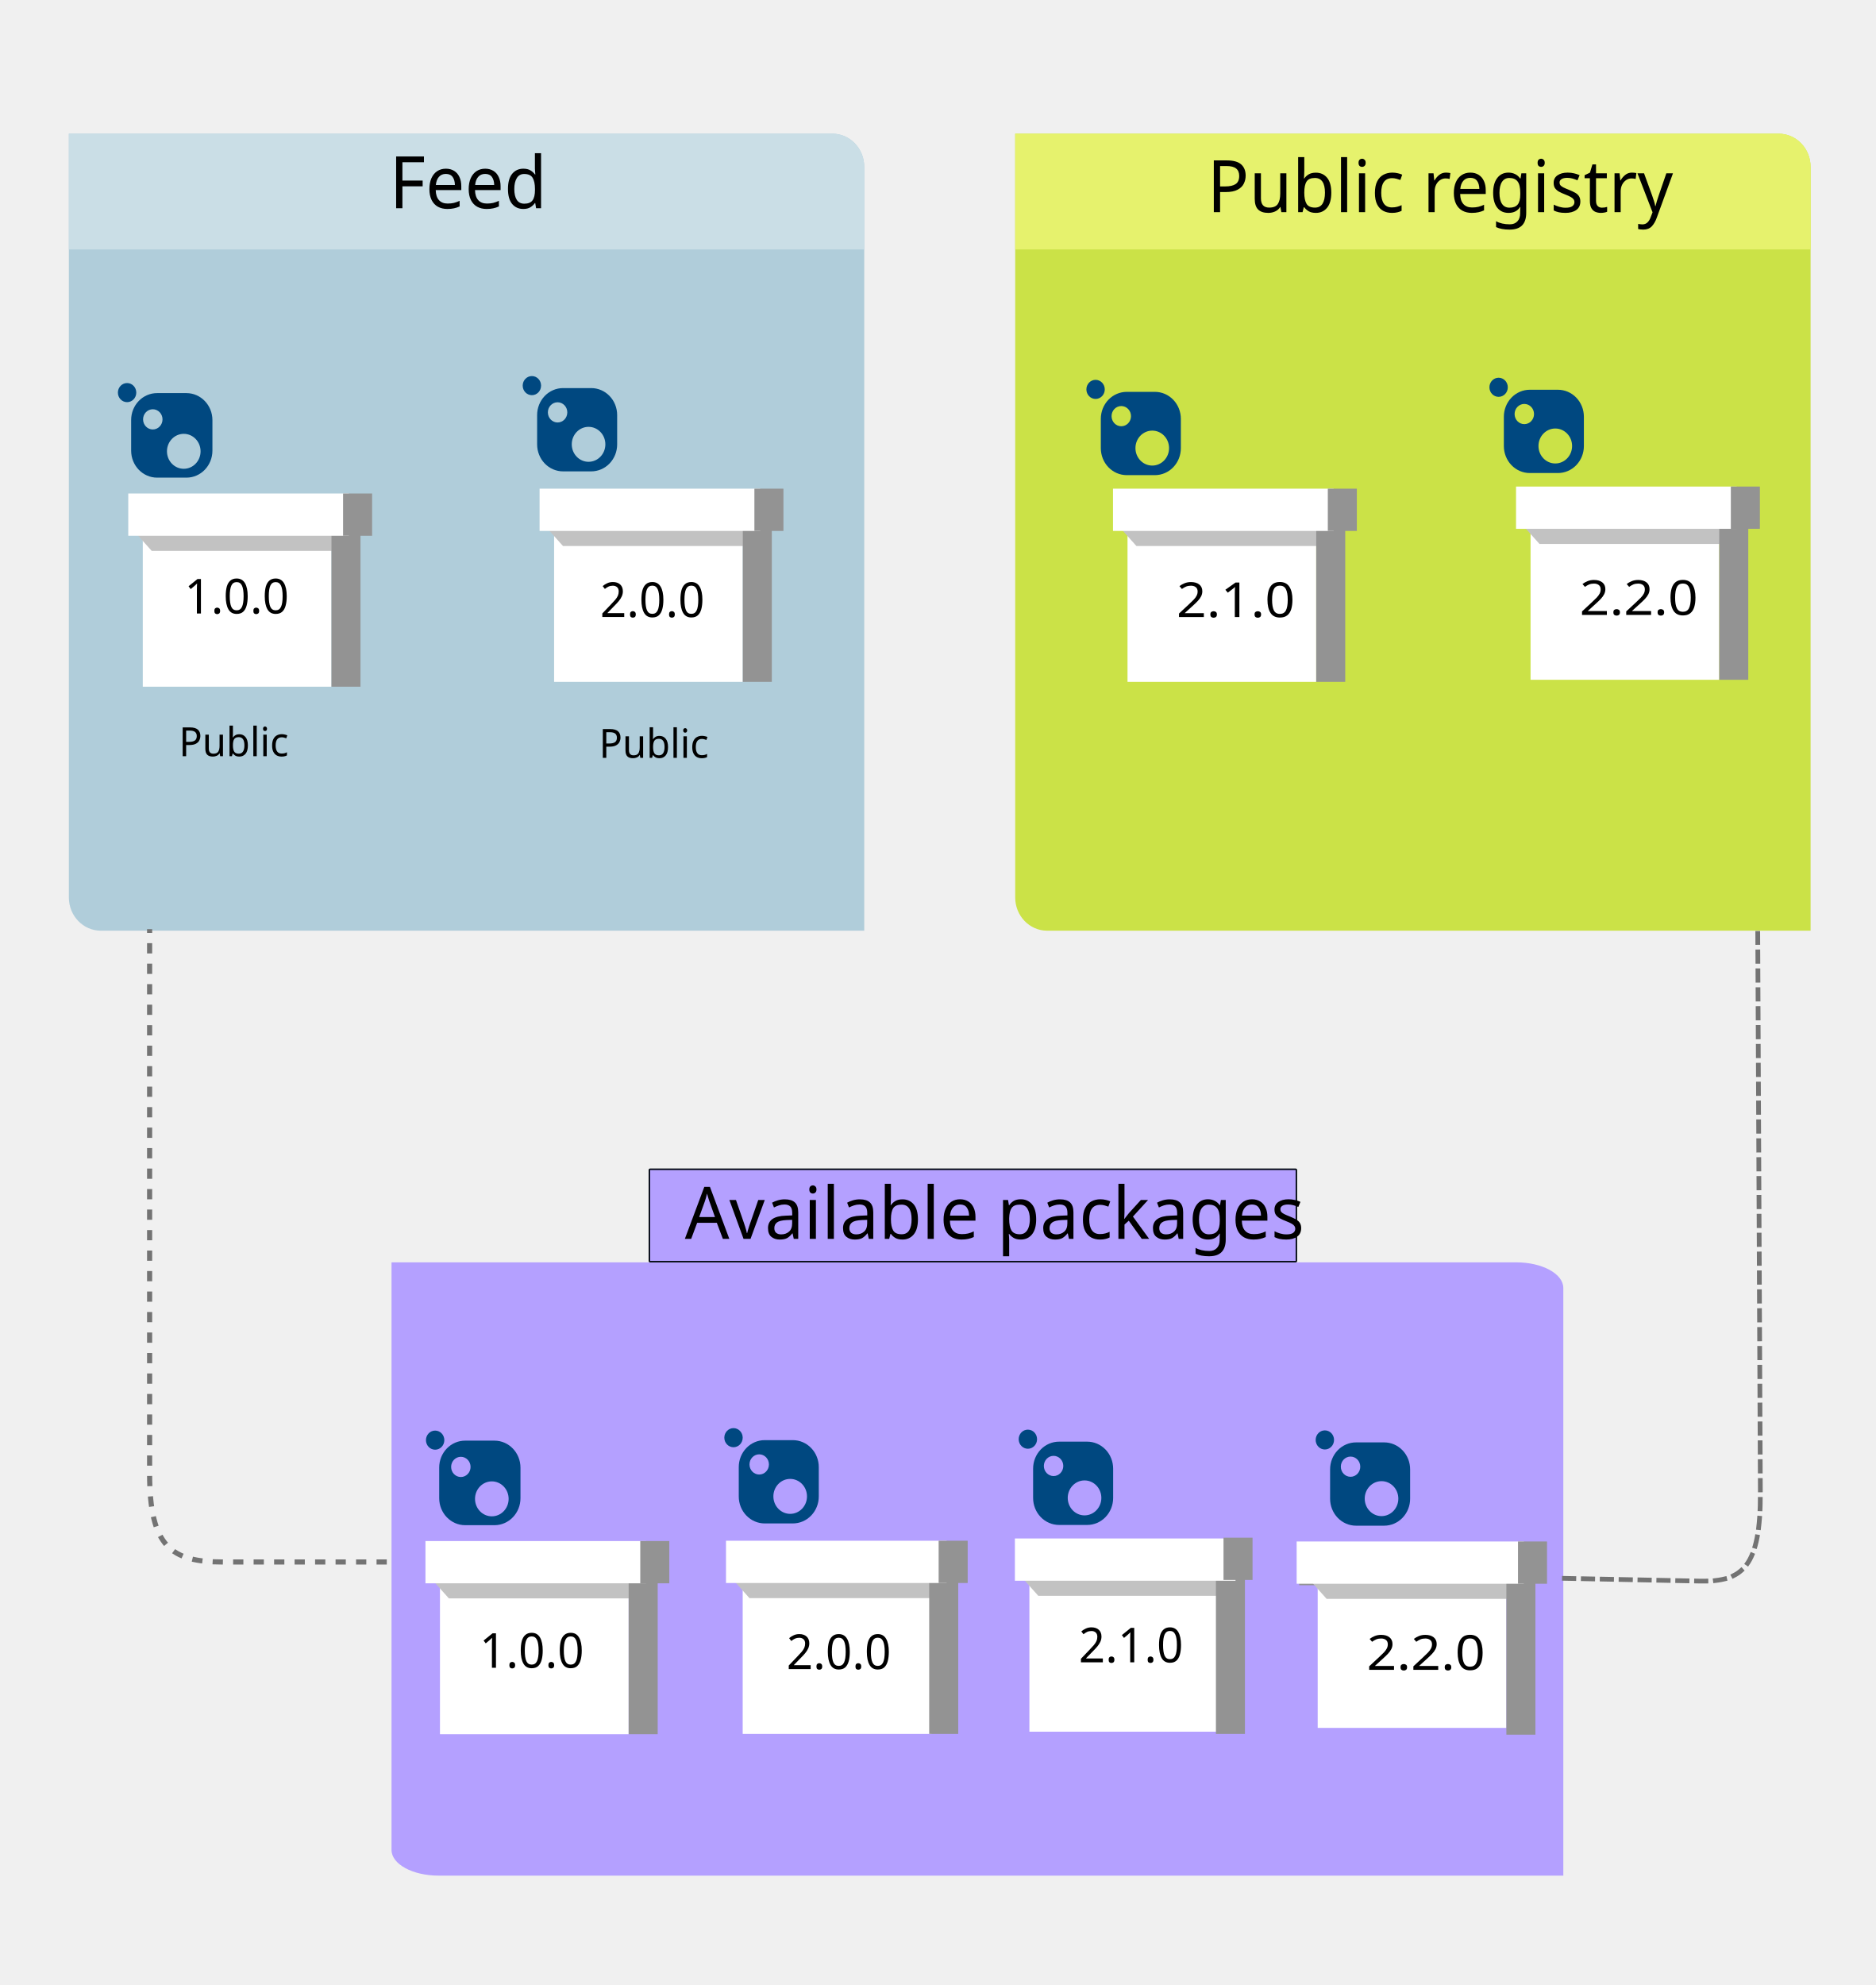
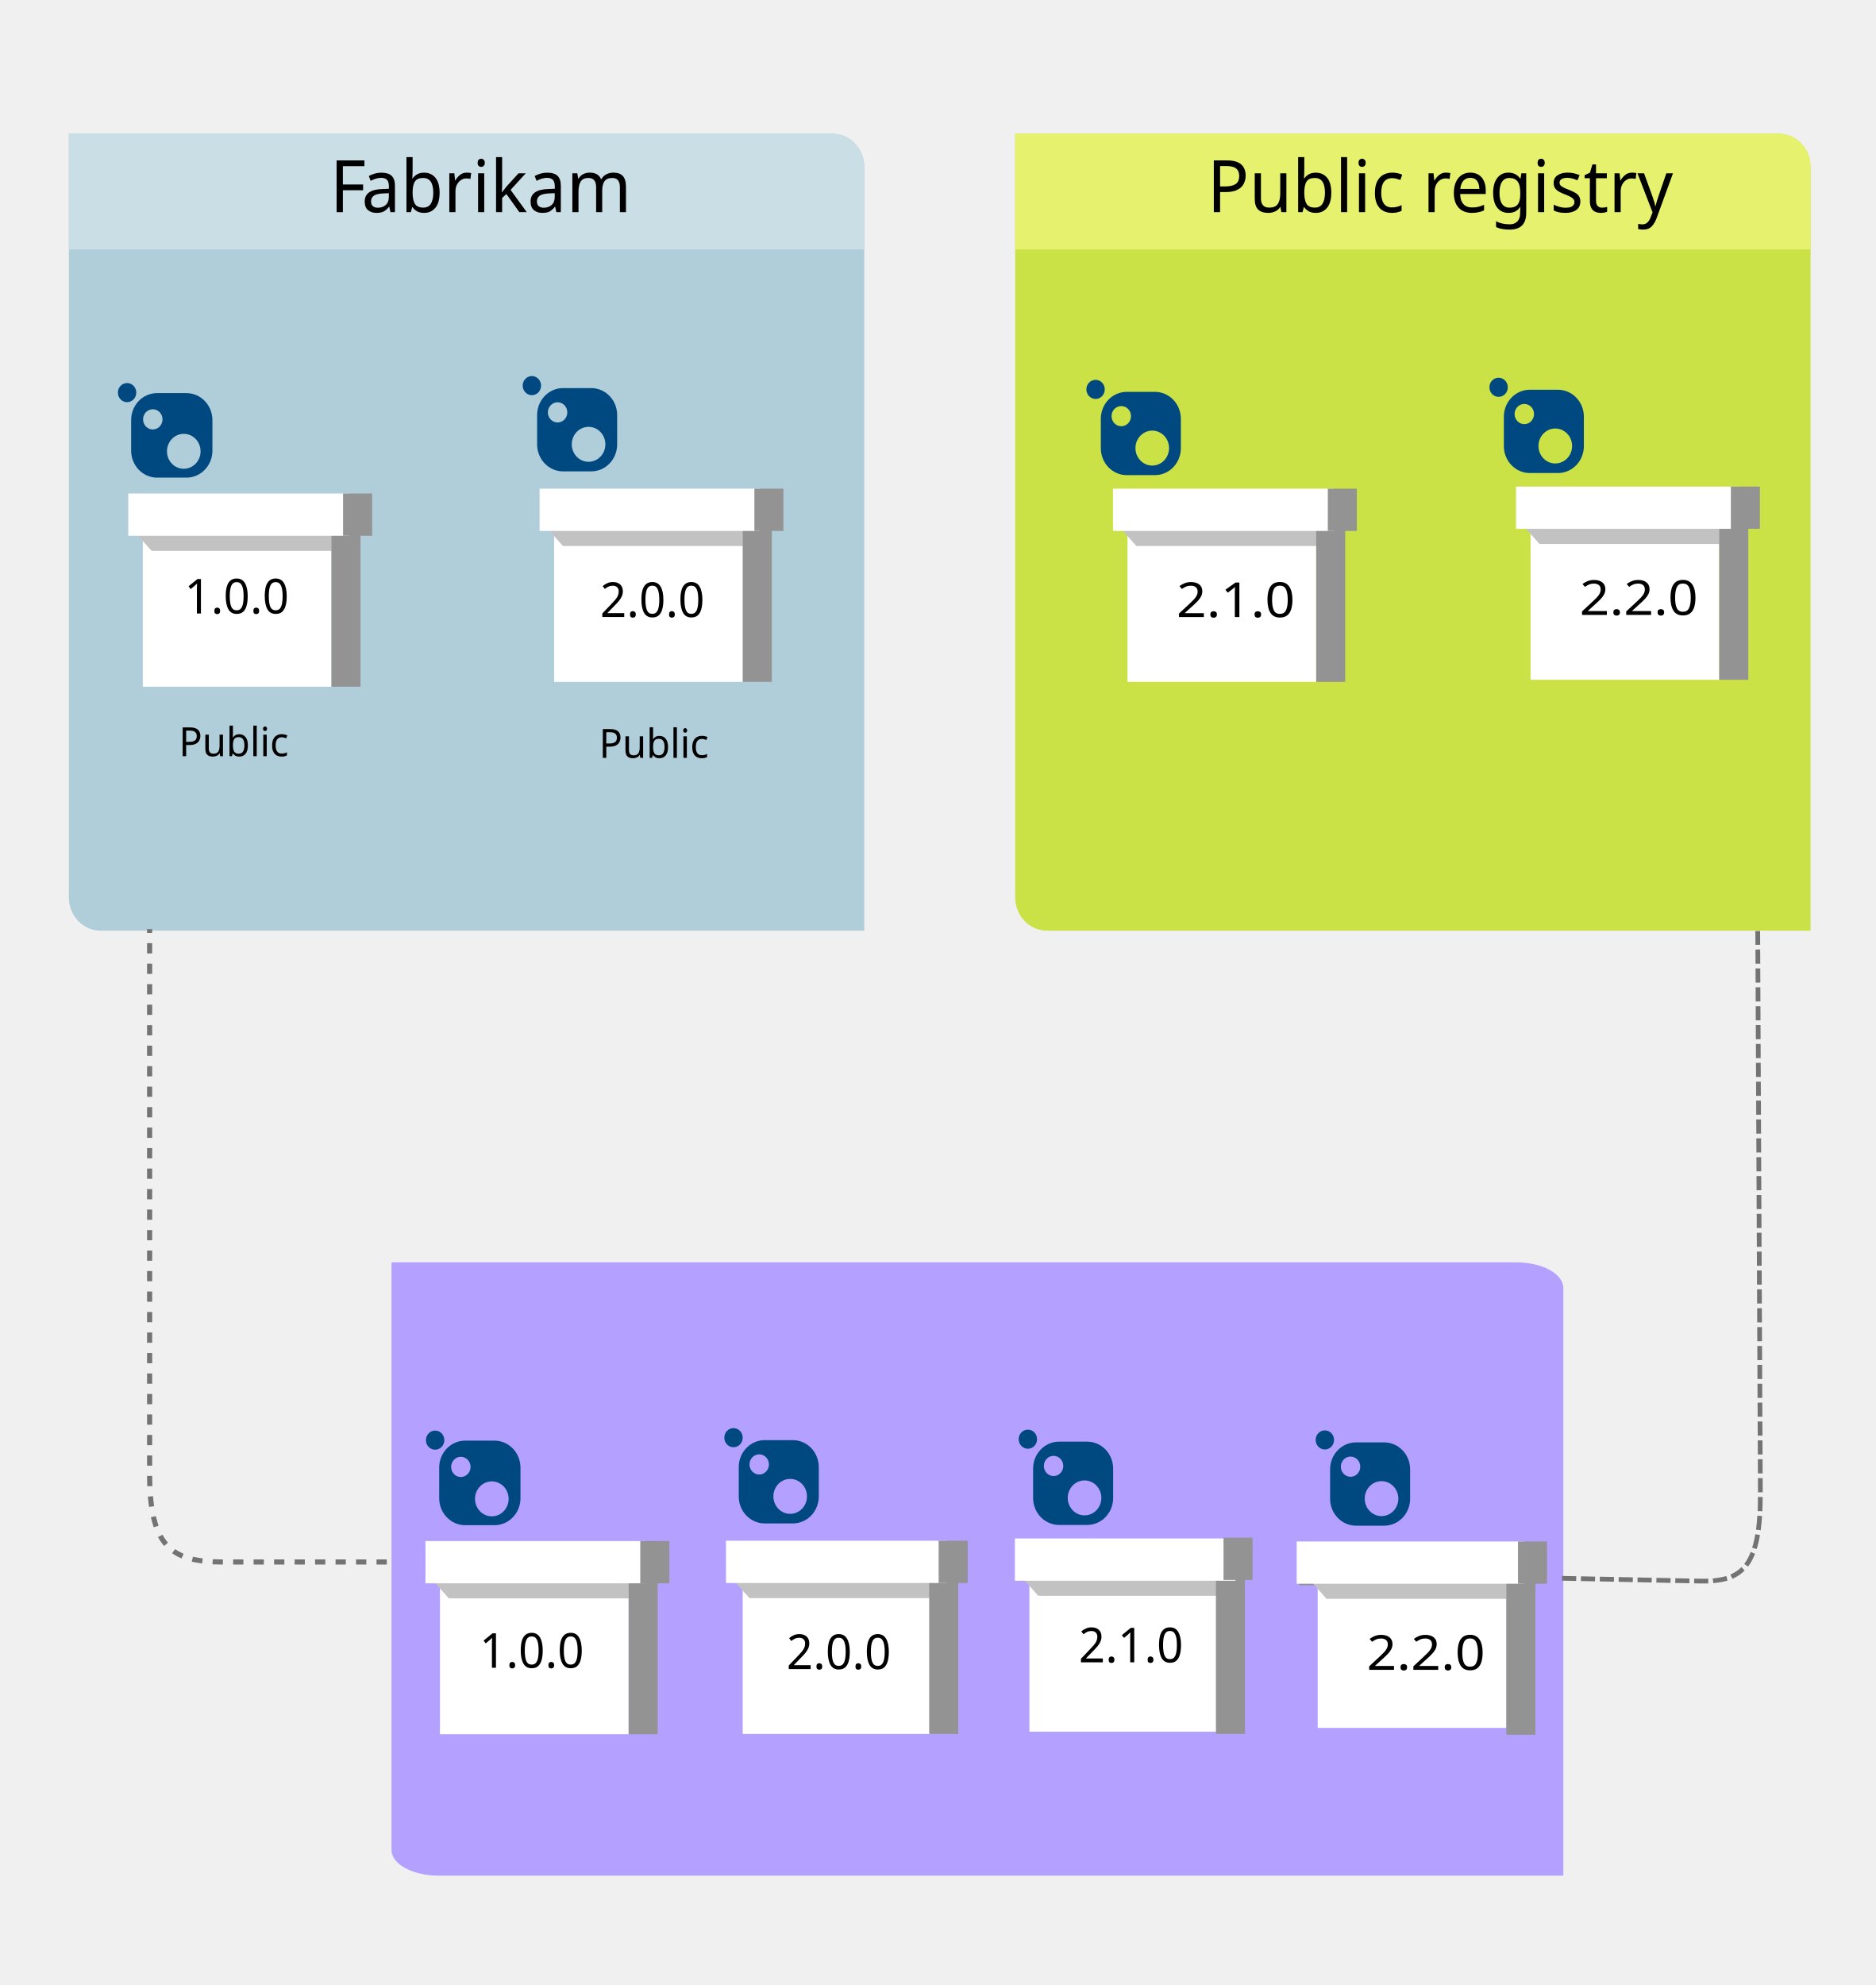
<svg xmlns="http://www.w3.org/2000/svg" xmlns:ns1="http://www.openswatchbook.org/uri/2009/osb" viewBox="0 0 463 490" version="1.1" id="svg5370" width="463" height="490">
  <defs id="defs5374">
    <linearGradient id="linearGradient13520" ns1:paint="solid">
      <stop style="stop-color:#f80000;stop-opacity:1;" offset="0" id="stop13518" />
    </linearGradient>
    <marker style="overflow:visible" id="marker7231" refX="0" refY="0" orient="auto">
      <path transform="matrix(-0.8,0,0,-0.8,-10,0)" style="fill:#000000;fill-opacity:1;fill-rule:evenodd;stroke:#000000;stroke-width:1pt;stroke-opacity:1" d="M 0,0 5,-5 -12.5,0 5,5 Z" id="path7229" />
    </marker>
    <marker style="overflow:visible" id="marker7013" refX="0" refY="0" orient="auto">
      <path transform="matrix(0.4,0,0,0.4,2.96,0.4)" style="fill:#000000;fill-opacity:1;fill-rule:evenodd;stroke:#000000;stroke-width:1pt;stroke-opacity:1" d="m -2.5,-1 c 0,2.76 -2.24,5 -5,5 -2.76,0 -5,-2.24 -5,-5 0,-2.76 2.24,-5 5,-5 2.76,0 5,2.24 5,5 z" id="path7011" />
    </marker>
    <marker style="overflow:visible" id="DotS" refX="0" refY="0" orient="auto">
      <path transform="matrix(0.2,0,0,0.2,1.48,0.2)" style="fill:#000000;fill-opacity:1;fill-rule:evenodd;stroke:#000000;stroke-width:1pt;stroke-opacity:1" d="m -2.5,-1 c 0,2.76 -2.24,5 -5,5 -2.76,0 -5,-2.24 -5,-5 0,-2.76 2.24,-5 5,-5 2.76,0 5,2.24 5,5 z" id="path6500" />
    </marker>
    <marker style="overflow:visible" id="DotM-6" refX="0" refY="0" orient="auto">
      <path transform="matrix(0.4,0,0,0.4,2.96,0.4)" style="fill:#000000;fill-opacity:1;fill-rule:evenodd;stroke:#000000;stroke-width:1pt;stroke-opacity:1" d="m -2.5,-1 c 0,2.76 -2.24,5 -5,5 -2.76,0 -5,-2.24 -5,-5 0,-2.76 2.24,-5 5,-5 2.76,0 5,2.24 5,5 z" id="path6497-2" />
    </marker>
    <marker style="overflow:visible" id="Arrow1Lend-1" refX="0" refY="0" orient="auto">
      <path transform="matrix(-0.8,0,0,-0.8,-10,0)" style="fill:#000000;fill-opacity:1;fill-rule:evenodd;stroke:#000000;stroke-width:1pt;stroke-opacity:1" d="M 0,0 5,-5 -12.5,0 5,5 Z" id="path6436-7" />
    </marker>
  </defs>
  <path d="M 250.633,33 H 439.117 A 7.883,8.198 0 0 1 447,41.198 V 229.742 H 258.517 a 7.883,8.198 0 0 1 -7.883,-8.198 z" fill="#cbe247" id="path4566" style="stroke-width:0.731" />
  <path d="m 17,33 h 188.483 a 7.883,8.198 0 0 1 7.883,8.198 V 229.742 H 24.883 A 7.883,8.198 0 0 1 17,221.544 Z" fill="#b0cdda" id="path4568" style="stroke-width:0.731" />
  <path d="M 213.367,61.567 V 41.198 A 7.883,8.198 0 0 0 205.483,33 H 17 v 28.567 z" fill="#cadee6" id="path4570" style="stroke-width:0.731" />
  <path d="M 447,61.567 V 41.198 A 7.883,8.198 0 0 0 439.117,33 H 250.633 v 28.567 z" fill="#e6f26d" id="path4572" style="stroke-width:0.731" />
+   <text transform="scale(0.9806461,1.019736)" font-size="17.54px" font-family="SegoeUI, 'Segoe UI'" id="text4578" x="83.04" y="51.362" style="stroke-width:0.731">
+     <tspan letter-spacing="-0.034em" id="tspan4574" style="stroke-width:0.619">F</tspan>
+     <tspan x="91.004" y="51.362" id="tspan4576" style="stroke-width:0.731">abrikam</tspan>
+   </text>
  <text font-size="24" font-family="SegoeUI, Segoe UI" id="text4580" style="font-style:normal;font-variant:normal;font-weight:normal;font-stretch:normal;font-size:17.54px;font-family:SegoeUI, 'Segoe UI';-inkscape-font-specification:'SegoeUI, Segoe UI, Normal';font-variant-ligatures:normal;font-variant-caps:normal;font-variant-numeric:normal;font-variant-east-asian:normal;stroke-width:0.731" x="303.877" y="51.362" transform="scale(0.9806461,1.019736)">
    <tspan id="tspan5482" x="303.877" y="51.362" style="stroke-width:0.731">Public registry</tspan>
  </text>
  <path d="M 96.661,311.612 H 374.338 a 11.614,6.332 0 0 1 11.614,6.332 V 463 H 108.275 a 11.614,6.332 0 0 1 -11.614,-6.332 z" fill="#b4a0ff" id="path4600" style="stroke-width:0.78" />
  <path d="m 188.796,355.501 a 6.401,6.656 0 0 0 -6.413,6.674 v 7.212 a 6.401,6.656 0 0 0 6.413,6.674 h 6.932 a 6.402,6.657 0 0 0 6.414,-6.674 v -7.212 a 6.402,6.657 0 0 0 -6.414,-6.674 z m -1.362,3.503 a 2.399,2.494 0 0 1 0,4.988 v 0 a 2.399,2.494 0 0 1 0,-4.988 z m 7.645,6.066 a 4.149,4.314 0 1 1 -4.147,4.314 4.148,4.313 0 0 1 4.147,-4.314 z M 181.088,352.534 a 2.269,2.359 0 1 1 -2.268,2.359 2.268,2.359 0 0 1 2.268,-2.359 z" fill="#004880" id="path4820" style="stroke-width:0.731" />
  <rect x="187.567" y="179.066" width="0" height="0" fill="#447995" id="rect4872" style="stroke-width:0.731" />
  <path d="m 261.468,355.875 a 6.401,6.656 0 0 0 -6.413,6.674 v 7.212 a 6.401,6.656 0 0 0 6.413,6.674 h 6.932 a 6.402,6.657 0 0 0 6.414,-6.674 v -7.212 a 6.402,6.657 0 0 0 -6.414,-6.674 z m -1.362,3.503 a 2.399,2.494 0 0 1 0,4.988 v 0 a 2.399,2.494 0 0 1 0,-4.988 z m 7.645,6.066 a 4.149,4.314 0 1 1 -4.147,4.314 4.148,4.313 0 0 1 4.147,-4.314 z M 253.76,352.908 a 2.269,2.359 0 1 1 -2.268,2.359 2.268,2.359 0 0 1 2.268,-2.359 z" fill="#004880" id="path5178" style="stroke-width:0.731" />
  <rect x="183.356" y="386.294" width="46.583" height="41.733" fill="#ffffff" id="rect4584-5" style="stroke-width:0.731" />
  <polygon points="123,130 54.499,130 60.069,136 123,136 " fill="#c2c2c2" id="polygon4586-2" transform="matrix(0.7166667,0,0,0.745234,141.9698,293.1393)" />
  <rect x="229.403" y="386.294" width="7.167" height="41.733" fill="#939393" id="rect4588-9" style="stroke-width:0.731" />
  <rect x="179.236" y="380.332" width="54.467" height="10.433" fill="#ffffff" id="rect4590-5" style="stroke-width:0.731" />
  <rect x="231.734" y="380.332" width="7.167" height="10.433" fill="#939393" id="rect4592-7" style="stroke-width:0.731" />
  <rect x="254.139" y="385.736" width="46.583" height="41.733" fill="#ffffff" id="rect4584-5-8" style="stroke-width:0.731" />
  <polygon points="123,130 54.499,130 60.069,136 123,136 " fill="#c2c2c2" id="polygon4586-2-8" transform="matrix(0.7166667,0,0,0.745234,213.2891,292.5817)" />
  <rect x="300.186" y="388.524" width="7.167" height="39.503" fill="#939393" id="rect4588-9-4" style="stroke-width:0.711" />
  <rect x="250.556" y="379.774" width="54.467" height="10.433" fill="#ffffff" id="rect4590-5-7" style="stroke-width:0.731" />
  <rect x="320.749" y="380.889" width="7.167" height="10.433" fill="#939393" id="rect4592-7-7" style="stroke-width:0.731" />
  <text font-size="16px" font-family="SegoeUI, 'Segoe UI'" id="text5176" x="271.566" y="402.406" style="font-style:normal;font-variant:normal;font-weight:normal;font-stretch:normal;font-size:11.693px;font-family:SegoeUI, 'Segoe UI';-inkscape-font-specification:'SegoeUI, Segoe UI, Normal';font-variant-ligatures:normal;font-variant-caps:normal;font-variant-numeric:normal;font-variant-east-asian:normal;stroke-width:0.731" transform="scale(0.9806461,1.019736)">
    <tspan id="tspan13394" x="271.566" y="402.406" style="stroke-width:0.731">2.1.0</tspan>
  </text>
  <text font-size="16px" font-family="SegoeUI, 'Segoe UI'" id="text4644" x="198.006" y="404.041" style="font-style:normal;font-variant:normal;font-weight:normal;font-stretch:normal;font-size:11.693px;font-family:SegoeUI, 'Segoe UI';-inkscape-font-specification:'SegoeUI, Segoe UI, Normal';font-variant-ligatures:normal;font-variant-caps:normal;font-variant-numeric:normal;font-variant-east-asian:normal;stroke-width:0.731" transform="scale(0.9806461,1.019736)">
    <tspan id="tspan13392" x="198.006" y="404.041" style="stroke-width:0.731">2.0.0</tspan>
  </text>
  <path d="m 108.43,362.27 v 7.553 a 6.414,6.67 0 0 0 6.414,6.67 h 7.238 a 6.414,6.67 0 0 0 6.414,-6.67 v -7.523 a 6.418,6.674 0 0 0 -6.418,-6.674 h -7.235 a 6.391,6.645 0 0 0 -6.414,6.644 z m 5.345,-2.657 a 2.399,2.494 0 0 1 0,4.989 v 0 a 2.399,2.494 0 0 1 0,-4.989 z m 7.645,6.067 a 4.149,4.314 0 1 1 -4.147,4.314 4.148,4.313 0 0 1 4.147,-4.314 z m -13.993,-12.538 a 2.269,2.359 0 1 1 -2.268,2.359 2.268,2.358 0 0 1 2.268,-2.359 z" fill="#004880" id="path4598" style="stroke-width:0.731" />
  <rect x="108.62" y="386.369" width="46.583" height="41.733" fill="#ffffff" id="rect4584" style="stroke-width:0.731" />
  <polygon points="60.069,136 123,136 123,130 54.499,130 " fill="#c2c2c2" id="polygon4586" transform="matrix(0.7166667,0,0,0.745234,67.77036,293.2147)" />
  <rect x="155.204" y="386.369" width="7.167" height="41.733" fill="#939393" id="rect4588" style="stroke-width:0.731" />
  <rect x="105.037" y="380.407" width="54.467" height="10.433" fill="#ffffff" id="rect4590" style="stroke-width:0.731" />
  <rect x="158.07" y="380.407" width="7.167" height="10.433" fill="#939393" id="rect4592" style="stroke-width:0.731" />
  <text font-size="16px" font-family="SegoeUI, 'Segoe UI'" id="text4596" x="120.704" y="403.728" style="font-style:normal;font-variant:normal;font-weight:normal;font-stretch:normal;font-size:11.693px;font-family:SegoeUI, 'Segoe UI';-inkscape-font-specification:'SegoeUI, Segoe UI, Normal';font-variant-ligatures:normal;font-variant-caps:normal;font-variant-numeric:normal;font-variant-east-asian:normal;stroke-width:0.731" transform="scale(0.9806461,1.019736)">
    <tspan id="tspan13390" x="120.704" y="403.728" style="stroke-width:0.731">1.0.0</tspan>
  </text>
  <path d="m 139.019,95.799 a 6.401,6.656 0 0 0 -6.413,6.674 v 7.212 a 6.401,6.656 0 0 0 6.413,6.674 h 6.932 a 6.402,6.657 0 0 0 6.414,-6.674 v -7.212 a 6.402,6.657 0 0 0 -6.414,-6.674 z m -1.362,3.503 a 2.399,2.494 0 0 1 0,4.988 v 0 a 2.399,2.494 0 0 1 0,-4.988 z m 7.645,6.066 a 4.149,4.314 0 1 1 -4.147,4.314 4.148,4.313 0 0 1 4.147,-4.314 z M 131.311,92.832 a 2.269,2.359 0 1 1 -2.268,2.359 2.268,2.359 0 0 1 2.268,-2.359 z" fill="#004880" id="path4820-0" style="stroke-width:0.731" />
  <path d="m 278.184,96.73 a 6.401,6.656 0 0 0 -6.413,6.674 v 7.212 a 6.401,6.656 0 0 0 6.413,6.674 h 6.932 a 6.402,6.657 0 0 0 6.414,-6.674 v -7.212 a 6.402,6.657 0 0 0 -6.414,-6.674 z m -1.362,3.503 a 2.399,2.494 0 0 1 0,4.988 v 0 a 2.399,2.494 0 0 1 0,-4.988 z m 7.645,6.066 a 4.149,4.314 0 1 1 -4.147,4.314 4.148,4.313 0 0 1 4.147,-4.314 z M 270.476,93.763 a 2.269,2.359 0 1 1 -2.268,2.359 2.268,2.359 0 0 1 2.268,-2.359 z" fill="#004880" id="path5178-0" style="stroke-width:0.731" />
  <rect x="136.796" y="126.591" width="46.583" height="41.733" fill="#ffffff" id="rect4584-5-2" style="stroke-width:0.731" />
  <polygon points="123,130 54.499,130 60.069,136 123,136 " fill="#c2c2c2" id="polygon4586-2-1" transform="matrix(0.7166667,0,0,0.745234,95.94641,33.43704)" />
  <rect x="183.38" y="126.591" width="7.167" height="41.733" fill="#939393" id="rect4588-9-3" style="stroke-width:0.731" />
  <rect x="133.213" y="120.629" width="54.467" height="10.433" fill="#ffffff" id="rect4590-5-9" style="stroke-width:0.731" />
  <rect x="186.246" y="120.629" width="7.167" height="10.433" fill="#939393" id="rect4592-7-1" style="stroke-width:0.731" />
  <rect x="278.363" y="126.591" width="46.583" height="41.733" fill="#ffffff" id="rect4584-5-8-7" style="stroke-width:0.731" />
  <polygon points="60.069,136 123,136 123,130 54.499,130 " fill="#c2c2c2" id="polygon4586-2-8-1" transform="matrix(0.7166667,0,0,0.745234,237.5125,33.43705)" />
  <rect x="324.946" y="126.591" width="7.167" height="41.733" fill="#939393" id="rect4588-9-4-5" style="stroke-width:0.731" />
  <rect x="274.779" y="120.629" width="54.467" height="10.433" fill="#ffffff" id="rect4590-5-7-5" style="stroke-width:0.731" />
  <rect x="327.812" y="120.629" width="7.167" height="10.433" fill="#939393" id="rect4592-7-7-6" style="stroke-width:0.731" />
  <text font-size="16px" font-family="SegoeUI, 'Segoe UI'" id="text5176-0" x="278.278" y="158.982" style="font-style:normal;font-variant:normal;font-weight:normal;font-stretch:normal;font-size:12.445px;font-family:SegoeUI, 'Segoe UI';-inkscape-font-specification:'SegoeUI, Segoe UI, Normal';font-variant-ligatures:normal;font-variant-caps:normal;font-variant-numeric:normal;font-variant-east-asian:normal;stroke-width:0.778" transform="scale(1.043748,0.9580856)">
    <tspan id="tspan13384" x="278.278" y="158.982" style="stroke-width:0.778">2.1.0</tspan>
  </text>
  <text font-size="16px" font-family="SegoeUI, 'Segoe UI'" id="text4644-2" x="151.075" y="149.365" style="font-style:normal;font-variant:normal;font-weight:normal;font-stretch:normal;font-size:11.693px;font-family:SegoeUI, 'Segoe UI';-inkscape-font-specification:'SegoeUI, Segoe UI, Normal';font-variant-ligatures:normal;font-variant-caps:normal;font-variant-numeric:normal;font-variant-east-asian:normal;stroke-width:0.731" transform="scale(0.9806461,1.019736)">
    <tspan id="tspan13386" x="151.075" y="149.365" style="stroke-width:0.731">2.0.0</tspan>
  </text>
  <path d="m 32.377,103.683 v 7.553 a 6.414,6.67 0 0 0 6.414,6.67 h 7.238 a 6.414,6.67 0 0 0 6.414,-6.67 v -7.523 a 6.418,6.674 0 0 0 -6.418,-6.674 h -7.235 a 6.391,6.645 0 0 0 -6.414,6.644 z m 5.345,-2.657 a 2.399,2.494 0 0 1 0,4.989 v 0 a 2.399,2.494 0 0 1 0,-4.989 z m 7.645,6.067 a 4.149,4.314 0 1 1 -4.147,4.314 4.148,4.313 0 0 1 4.147,-4.314 z M 31.374,94.556 a 2.269,2.359 0 1 1 -2.268,2.359 2.268,2.358 0 0 1 2.268,-2.359 z" fill="#004880" id="path4598-4" style="stroke-width:0.731" />
  <rect x="35.249" y="127.782" width="46.583" height="41.733" fill="#ffffff" id="rect4584-9" style="stroke-width:0.731" />
  <polygon points="123,130 54.499,130 60.069,136 123,136 " fill="#c2c2c2" id="polygon4586-3" transform="matrix(0.7166667,0,0,0.745234,-5.601037,34.62767)" />
  <rect x="81.832" y="127.782" width="7.167" height="41.733" fill="#939393" id="rect4588-3" style="stroke-width:0.731" />
  <rect x="31.666" y="121.82" width="54.467" height="10.433" fill="#ffffff" id="rect4590-8" style="stroke-width:0.731" />
  <rect x="84.699" y="121.82" width="7.167" height="10.433" fill="#939393" id="rect4592-5" style="stroke-width:0.731" />
  <text font-size="16px" font-family="SegoeUI, 'Segoe UI'" id="text4596-1" x="46.431" y="148.506" style="font-style:normal;font-variant:normal;font-weight:normal;font-stretch:normal;font-size:11.693px;font-family:SegoeUI, 'Segoe UI';-inkscape-font-specification:'SegoeUI, Segoe UI, Normal';font-variant-ligatures:normal;font-variant-caps:normal;font-variant-numeric:normal;font-variant-east-asian:normal;stroke-width:0.731" transform="scale(0.9806461,1.019736)">
    <tspan id="tspan13388" x="46.431" y="148.506" style="stroke-width:0.731">1.0.0</tspan>
  </text>
  <path d="M 95.49,385.581 H 55.035 c -12.775,0 -18.098,-3.755 -18.098,-21.781 V 229.356" fill="none" stroke="#737373" stroke-miterlimit="10" stroke-width="1.265" stroke-dasharray="2.529, 2.529" id="path13122" />
  <path d="m 386.221,389.616 33.496,0.681 c 10.578,0.215 14.967,-3.546 14.881,-22.03 l -0.646,-137.858" fill="none" stroke="#737373" stroke-miterlimit="10" stroke-width="1.73" stroke-dasharray="3.461, 3.461" id="path13122-7" style="stroke-width:1.165;stroke-linecap:square;stroke-linejoin:round;stroke-miterlimit:10;stroke-dasharray:2.33, 2.33;stroke-dashoffset:0;paint-order:markers stroke fill" />
  <path d="m 377.685,96.21 a 6.401,6.656 0 0 0 -6.413,6.674 v 7.212 a 6.401,6.656 0 0 0 6.413,6.674 h 6.932 a 6.402,6.657 0 0 0 6.414,-6.674 v -7.212 a 6.402,6.657 0 0 0 -6.414,-6.674 z m -1.362,3.503 a 2.399,2.494 0 0 1 0,4.988 v 0 a 2.399,2.494 0 0 1 0,-4.988 z m 7.645,6.066 a 4.149,4.314 0 1 1 -4.147,4.314 4.148,4.313 0 0 1 4.147,-4.314 z M 369.977,93.243 a 2.269,2.359 0 1 1 -2.268,2.359 2.268,2.359 0 0 1 2.268,-2.359 z" fill="#004880" id="path5178-0-9" style="stroke-width:0.731" />
  <rect x="377.864" y="126.071" width="46.583" height="41.733" fill="#ffffff" id="rect4584-5-8-7-9" style="stroke-width:0.731" />
  <polygon points="60.069,136 123,136 123,130 54.499,130 " fill="#c2c2c2" id="polygon4586-2-8-1-6" transform="matrix(0.7166667,0,0,0.745234,337.0137,32.91714)" />
  <rect x="424.447" y="126.071" width="7.167" height="41.733" fill="#939393" id="rect4588-9-4-5-6" style="stroke-width:0.731" />
  <rect x="374.28" y="120.109" width="54.467" height="10.433" fill="#ffffff" id="rect4590-5-7-5-7" style="stroke-width:0.731" />
  <rect x="427.314" y="120.109" width="7.167" height="10.433" fill="#939393" id="rect4592-7-7-6-1" style="stroke-width:0.731" />
  <text font-size="16px" font-family="SegoeUI, 'Segoe UI'" id="text5176-0-8" x="373.609" y="158.439" style="font-style:normal;font-variant:normal;font-weight:normal;font-stretch:normal;font-size:12.445px;font-family:SegoeUI, 'Segoe UI';-inkscape-font-specification:'SegoeUI, Segoe UI, Normal';font-variant-ligatures:normal;font-variant-caps:normal;font-variant-numeric:normal;font-variant-east-asian:normal;stroke-width:0.778" transform="scale(1.043748,0.9580856)">
    <tspan id="tspan13444" x="373.609" y="158.439" style="stroke-width:0.778">2.2.0</tspan>
  </text>
  <path d="m 334.787,356.057 a 6.401,6.656 0 0 0 -6.413,6.674 v 7.212 a 6.401,6.656 0 0 0 6.413,6.674 h 6.932 a 6.402,6.657 0 0 0 6.414,-6.674 v -7.212 a 6.402,6.657 0 0 0 -6.414,-6.674 z m -1.362,3.503 a 2.399,2.494 0 0 1 0,4.988 v 0 a 2.399,2.494 0 0 1 0,-4.988 z m 7.645,6.066 a 4.149,4.314 0 1 1 -4.147,4.314 4.148,4.313 0 0 1 4.147,-4.314 z m -13.991,-12.536 a 2.269,2.359 0 1 1 -2.268,2.359 2.268,2.359 0 0 1 2.268,-2.359 z" fill="#004880" id="path5178-0-9-9" style="stroke-width:0.731" />
  <rect x="325.313" y="386.475" width="46.583" height="40.06" fill="#ffffff" id="rect4584-5-8-7-9-3" style="stroke-width:0.716" />
  <polygon points="123,136 123,130 54.499,130 60.069,136 " fill="#c2c2c2" id="polygon4586-2-8-1-6-4" transform="matrix(0.7166667,0,0,0.745234,284.4626,293.3212)" />
  <rect x="371.896" y="386.475" width="7.167" height="41.733" fill="#939393" id="rect4588-9-4-5-6-4" style="stroke-width:0.731" />
  <rect x="320.121" y="380.514" width="56.075" height="10.433" fill="#ffffff" id="rect4590-5-7-5-7-8" style="stroke-width:0.742" />
  <rect x="374.763" y="380.514" width="7.167" height="10.433" fill="#939393" id="rect4592-7-7-6-1-0" style="stroke-width:0.731" />
  <text font-size="16px" font-family="SegoeUI, 'Segoe UI'" id="text5176-0-8-4" x="323.26" y="430.236" style="font-style:normal;font-variant:normal;font-weight:normal;font-stretch:normal;font-size:12.445px;font-family:SegoeUI, 'Segoe UI';-inkscape-font-specification:'SegoeUI, Segoe UI, Normal';font-variant-ligatures:normal;font-variant-caps:normal;font-variant-numeric:normal;font-variant-east-asian:normal;stroke-width:0.778" transform="scale(1.043748,0.9580856)">
    <tspan id="tspan13444-0" x="323.26" y="430.236" style="stroke-width:0.778">2.2.0</tspan>
  </text>
  <rect x="302.061" y="379.578" width="7.167" height="10.433" fill="#939393" id="rect4592-7-7-6-1-0-0" style="stroke-width:0.731" />
  <text font-size="24px" font-family="SegoeUI, 'Segoe UI'" id="text4578-0" x="45.037" y="183.054" style="font-style:normal;font-variant:normal;font-weight:normal;font-stretch:normal;font-size:9.744px;font-family:SegoeUI, 'Segoe UI';-inkscape-font-specification:'SegoeUI, Segoe UI, Normal';font-variant-ligatures:normal;font-variant-caps:normal;font-variant-numeric:normal;font-variant-east-asian:normal;stroke-width:0.219;stroke-miterlimit:7;stroke-dasharray:none" transform="scale(0.9806461,1.019736)">
    <tspan id="tspan14148" x="45.037" y="183.054" style="stroke-width:0.219">Public</tspan>
  </text>
  <text font-size="24px" font-family="SegoeUI, 'Segoe UI'" id="text4578-0-8" x="150.81" y="183.45" style="font-style:normal;font-variant:normal;font-weight:normal;font-stretch:normal;font-size:9.744px;font-family:SegoeUI, 'Segoe UI';-inkscape-font-specification:'SegoeUI, Segoe UI, Normal';font-variant-ligatures:normal;font-variant-caps:normal;font-variant-numeric:normal;font-variant-east-asian:normal;stroke-width:0.219;stroke-miterlimit:7;stroke-dasharray:none" transform="scale(0.9806461,1.019736)">
    <tspan id="tspan14150" x="150.81" y="183.45" style="stroke-width:0.219">Public</tspan>
  </text>
-   <text transform="scale(0.9806461,1.019736)" font-size="17.54px" font-family="SegoeUI, 'Segoe UI'" id="text4578" x="98.027" y="50.414" style="font-style:normal;font-variant:normal;font-weight:normal;font-stretch:normal;font-size:17.54px;font-family:SegoeUI, 'Segoe UI';-inkscape-font-specification:'SegoeUI, Segoe UI, Normal';font-variant-ligatures:normal;font-variant-caps:normal;font-variant-numeric:normal;font-variant-east-asian:normal;stroke-width:0.731;stroke-miterlimit:4;stroke-dasharray:none">
-     <tspan id="tspan963" x="98.027" y="50.414">Feed</tspan>
-   </text>
-   <rect style="opacity:0.998;fill:#b4a0ff;fill-opacity:1;stroke:#00070f;stroke-width:0.74;stroke-linecap:square;stroke-linejoin:round;stroke-miterlimit:4;stroke-dasharray:none;paint-order:markers stroke fill" id="rect964" width="159.366" height="22.438" x="160.501" y="288.823" />
-   <text transform="scale(0.9806461,1.019736)" font-size="17.54px" font-family="SegoeUI, 'Segoe UI'" id="text4578-3" x="172.419" y="299.89" style="font-style:normal;font-variant:normal;font-weight:normal;font-stretch:normal;font-size:17.54px;font-family:SegoeUI, 'Segoe UI';-inkscape-font-specification:'SegoeUI, Segoe UI, Normal';font-variant-ligatures:normal;font-variant-caps:normal;font-variant-numeric:normal;font-variant-east-asian:normal;stroke-width:0.731;stroke-miterlimit:4;stroke-dasharray:none">
-     <tspan id="tspan989" x="172.419" y="299.89">Available packages</tspan>
-   </text>
</svg>
